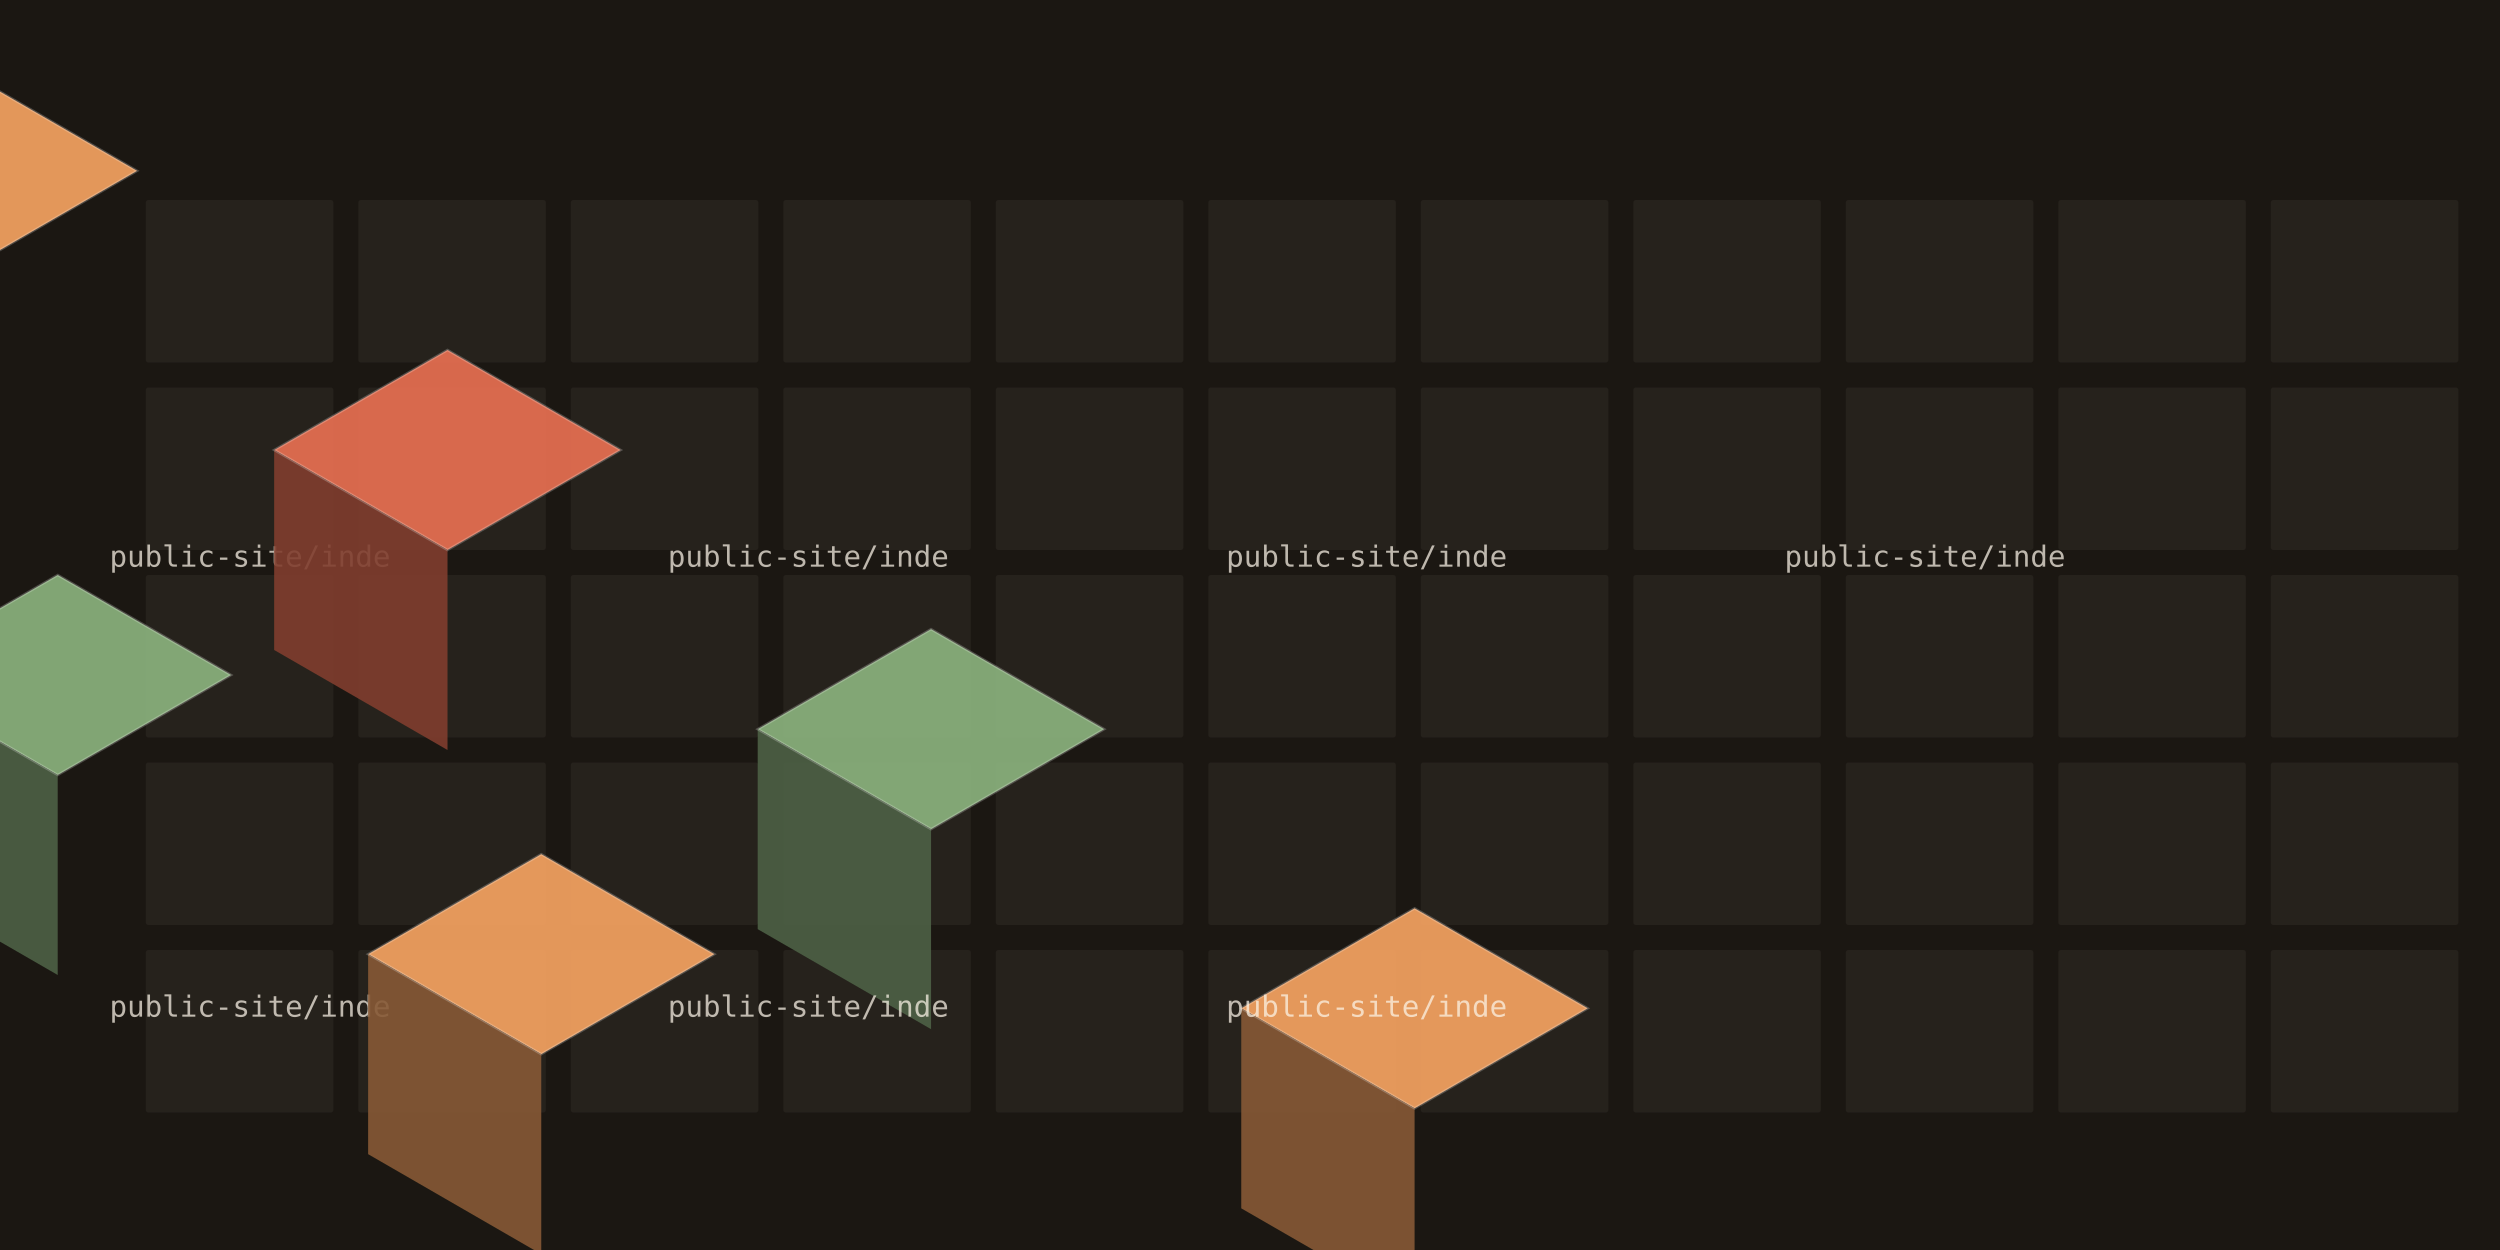
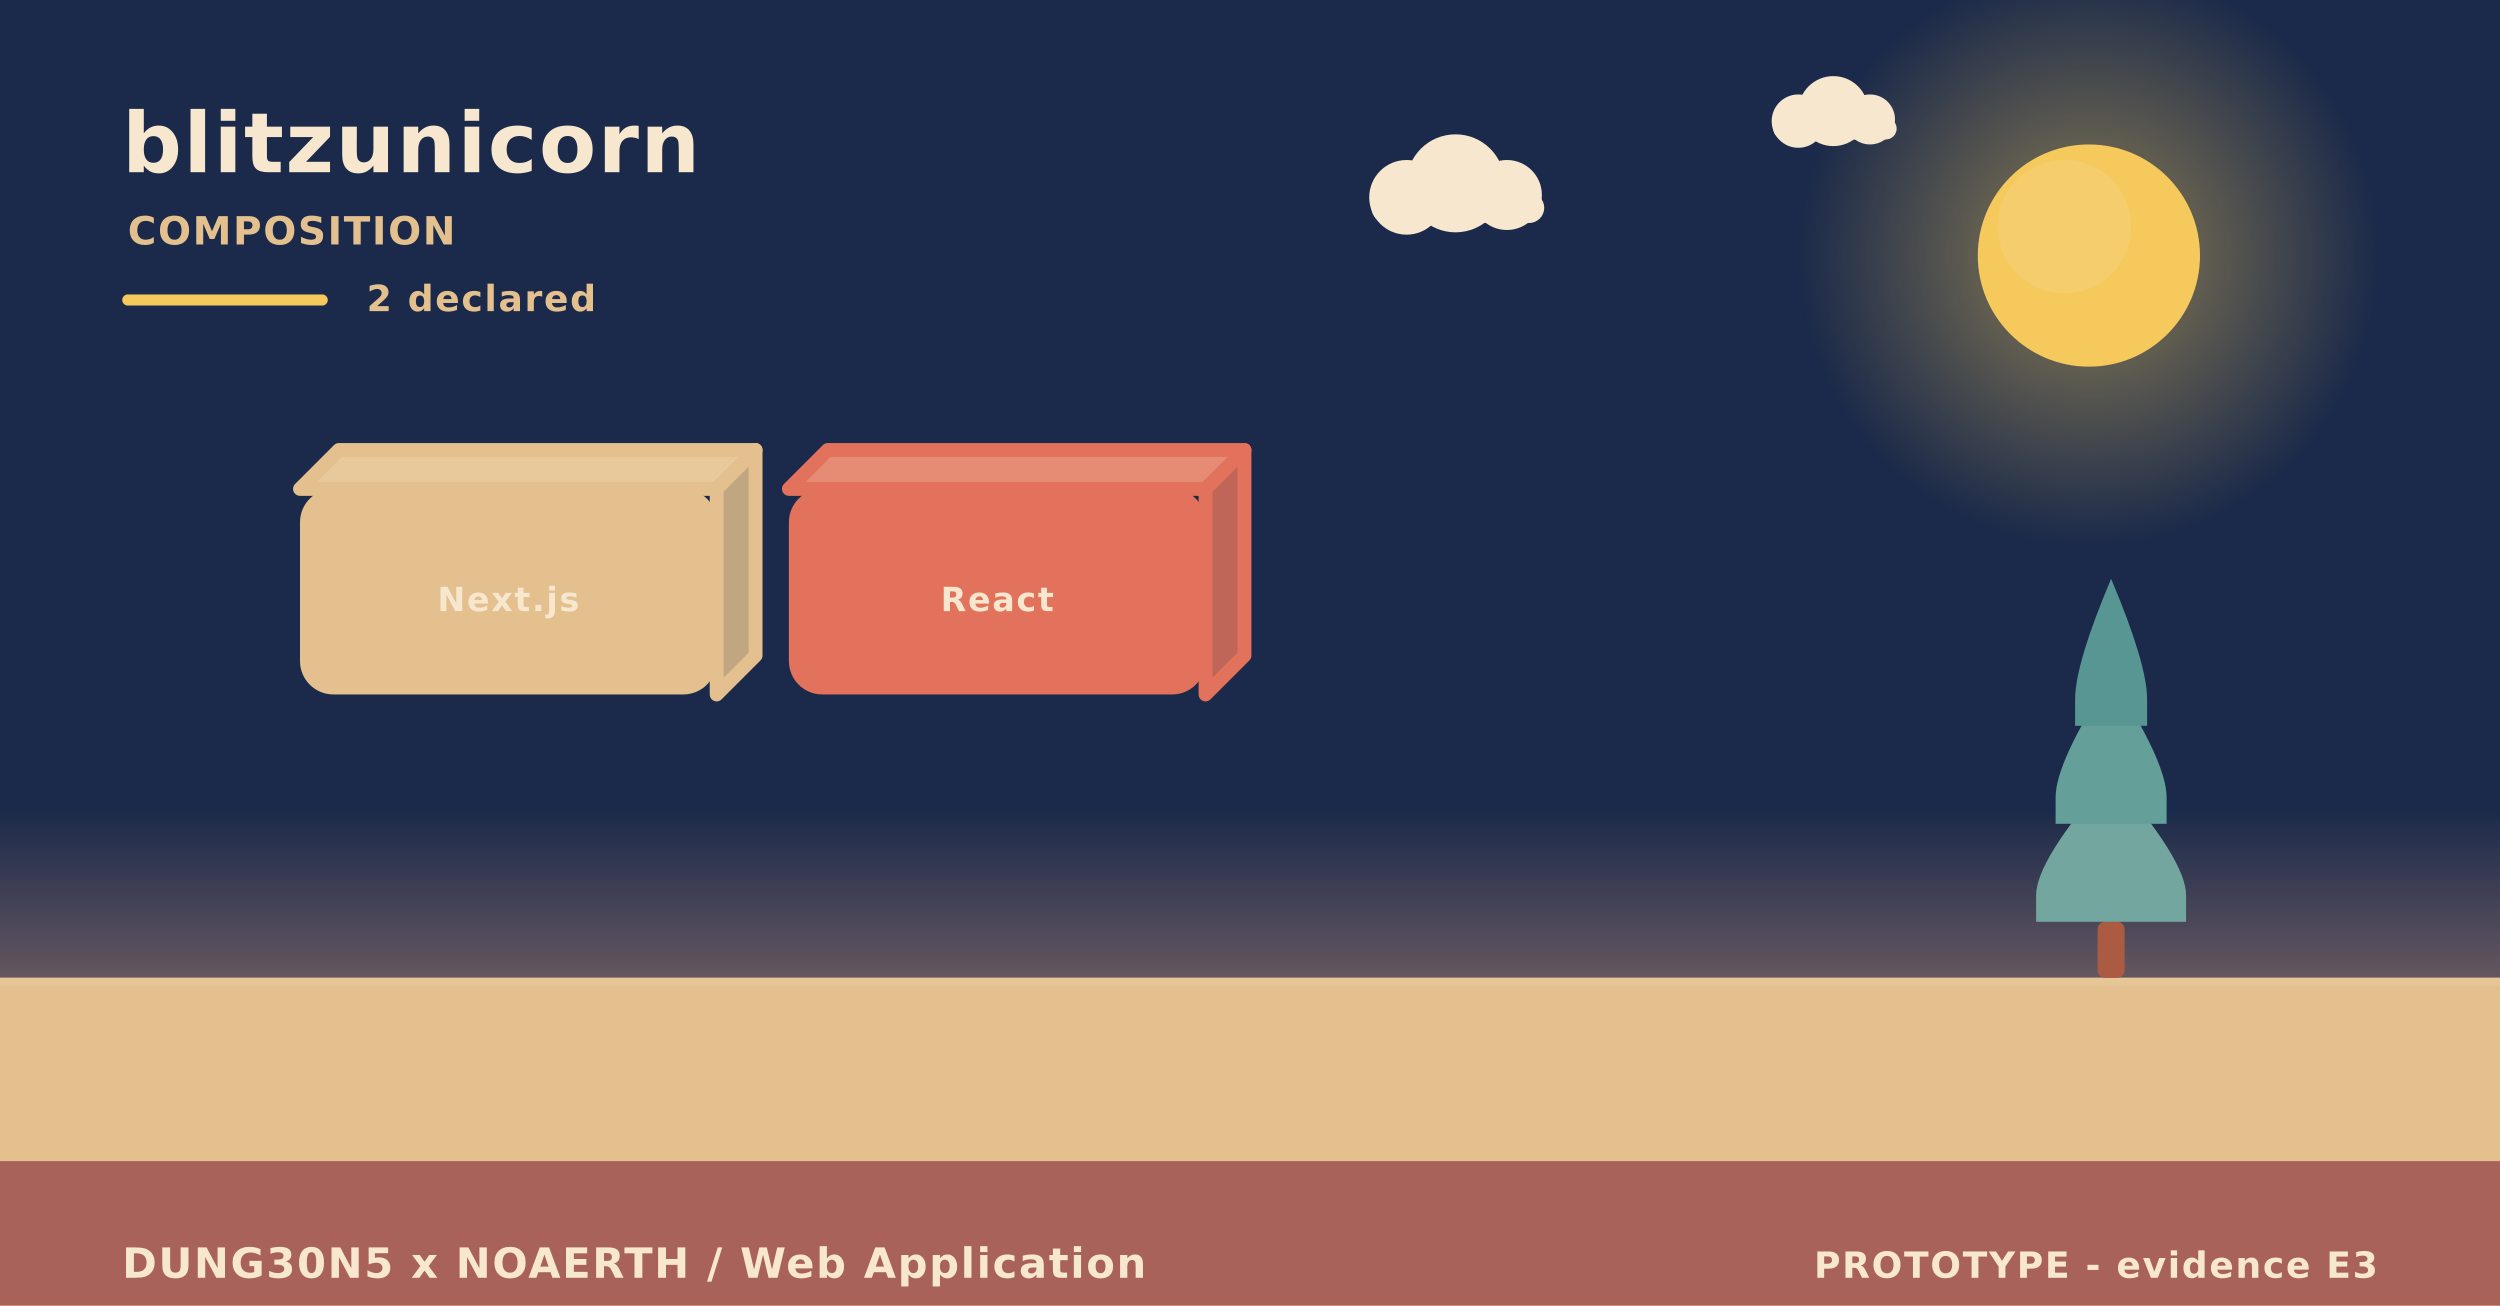
- <svg xmlns="http://www.w3.org/2000/svg" viewBox="0 0 1200 600" width="1200" height="600" role="img" aria-label="blitzunicorn component map">
-   <rect width="1200" height="600" fill="#1b1712" />
-   <defs>
-     <linearGradient id="gc" x1="0" y1="0" x2="1" y2="1">
-       <stop offset="0%" stop-color="#f4a261" />
-       <stop offset="100%" stop-color="#e76f51" />
-     </linearGradient>
-   </defs>
-   <rect x="70.00" y="96.00" width="90.00" height="78.00" rx="1.20" fill="#fdf6e9" opacity="0.05" />
-   <rect x="172.00" y="96.00" width="90.00" height="78.00" rx="1.20" fill="#fdf6e9" opacity="0.05" />
-   <rect x="274.00" y="96.00" width="90.00" height="78.00" rx="1.20" fill="#fdf6e9" opacity="0.05" />
-   <rect x="376.00" y="96.00" width="90.00" height="78.00" rx="1.20" fill="#fdf6e9" opacity="0.05" />
-   <rect x="478.00" y="96.00" width="90.00" height="78.00" rx="1.20" fill="#fdf6e9" opacity="0.05" />
-   <rect x="580.00" y="96.00" width="90.00" height="78.00" rx="1.20" fill="#fdf6e9" opacity="0.05" />
-   <rect x="682.00" y="96.00" width="90.00" height="78.00" rx="1.20" fill="#fdf6e9" opacity="0.05" />
-   <rect x="784.00" y="96.00" width="90.00" height="78.00" rx="1.20" fill="#fdf6e9" opacity="0.05" />
-   <rect x="886.00" y="96.00" width="90.00" height="78.00" rx="1.20" fill="#fdf6e9" opacity="0.05" />
-   <rect x="988.00" y="96.00" width="90.00" height="78.00" rx="1.20" fill="#fdf6e9" opacity="0.05" />
-   <rect x="1090.00" y="96.00" width="90.00" height="78.00" rx="1.20" fill="#fdf6e9" opacity="0.05" />
-   <rect x="70.00" y="186.00" width="90.00" height="78.00" rx="1.20" fill="#fdf6e9" opacity="0.05" />
-   <rect x="172.00" y="186.00" width="90.00" height="78.00" rx="1.20" fill="#fdf6e9" opacity="0.05" />
-   <rect x="274.00" y="186.00" width="90.00" height="78.00" rx="1.20" fill="#fdf6e9" opacity="0.05" />
-   <rect x="376.00" y="186.00" width="90.00" height="78.00" rx="1.20" fill="#fdf6e9" opacity="0.05" />
-   <rect x="478.00" y="186.00" width="90.00" height="78.00" rx="1.20" fill="#fdf6e9" opacity="0.05" />
-   <rect x="580.00" y="186.00" width="90.00" height="78.00" rx="1.20" fill="#fdf6e9" opacity="0.05" />
-   <rect x="682.00" y="186.00" width="90.00" height="78.00" rx="1.20" fill="#fdf6e9" opacity="0.05" />
-   <rect x="784.00" y="186.00" width="90.00" height="78.00" rx="1.20" fill="#fdf6e9" opacity="0.05" />
-   <rect x="886.00" y="186.00" width="90.00" height="78.00" rx="1.20" fill="#fdf6e9" opacity="0.05" />
-   <rect x="988.00" y="186.00" width="90.00" height="78.00" rx="1.20" fill="#fdf6e9" opacity="0.05" />
-   <rect x="1090.00" y="186.00" width="90.00" height="78.00" rx="1.20" fill="#fdf6e9" opacity="0.05" />
-   <rect x="70.00" y="276.00" width="90.00" height="78.00" rx="1.20" fill="#fdf6e9" opacity="0.05" />
-   <rect x="172.00" y="276.00" width="90.00" height="78.00" rx="1.20" fill="#fdf6e9" opacity="0.05" />
-   <rect x="274.00" y="276.00" width="90.00" height="78.00" rx="1.20" fill="#fdf6e9" opacity="0.05" />
-   <rect x="376.00" y="276.00" width="90.00" height="78.00" rx="1.20" fill="#fdf6e9" opacity="0.05" />
-   <rect x="478.00" y="276.00" width="90.00" height="78.00" rx="1.20" fill="#fdf6e9" opacity="0.05" />
-   <rect x="580.00" y="276.00" width="90.00" height="78.00" rx="1.20" fill="#fdf6e9" opacity="0.05" />
-   <rect x="682.00" y="276.00" width="90.00" height="78.00" rx="1.20" fill="#fdf6e9" opacity="0.05" />
-   <rect x="784.00" y="276.00" width="90.00" height="78.00" rx="1.20" fill="#fdf6e9" opacity="0.05" />
-   <rect x="886.00" y="276.00" width="90.00" height="78.00" rx="1.20" fill="#fdf6e9" opacity="0.05" />
-   <rect x="988.00" y="276.00" width="90.00" height="78.00" rx="1.20" fill="#fdf6e9" opacity="0.05" />
-   <rect x="1090.00" y="276.00" width="90.00" height="78.00" rx="1.20" fill="#fdf6e9" opacity="0.05" />
-   <rect x="70.00" y="366.00" width="90.00" height="78.00" rx="1.20" fill="#fdf6e9" opacity="0.05" />
-   <rect x="172.00" y="366.00" width="90.00" height="78.00" rx="1.20" fill="#fdf6e9" opacity="0.05" />
-   <rect x="274.00" y="366.00" width="90.00" height="78.00" rx="1.20" fill="#fdf6e9" opacity="0.05" />
-   <rect x="376.00" y="366.00" width="90.00" height="78.00" rx="1.20" fill="#fdf6e9" opacity="0.05" />
-   <rect x="478.00" y="366.00" width="90.00" height="78.00" rx="1.20" fill="#fdf6e9" opacity="0.05" />
-   <rect x="580.00" y="366.00" width="90.00" height="78.00" rx="1.20" fill="#fdf6e9" opacity="0.05" />
-   <rect x="682.00" y="366.00" width="90.00" height="78.00" rx="1.20" fill="#fdf6e9" opacity="0.05" />
-   <rect x="784.00" y="366.00" width="90.00" height="78.00" rx="1.20" fill="#fdf6e9" opacity="0.05" />
-   <rect x="886.00" y="366.00" width="90.00" height="78.00" rx="1.20" fill="#fdf6e9" opacity="0.05" />
-   <rect x="988.00" y="366.00" width="90.00" height="78.00" rx="1.20" fill="#fdf6e9" opacity="0.05" />
-   <rect x="1090.00" y="366.00" width="90.00" height="78.00" rx="1.20" fill="#fdf6e9" opacity="0.05" />
-   <rect x="70.00" y="456.00" width="90.00" height="78.00" rx="1.20" fill="#fdf6e9" opacity="0.05" />
-   <rect x="172.00" y="456.00" width="90.00" height="78.00" rx="1.20" fill="#fdf6e9" opacity="0.05" />
-   <rect x="274.00" y="456.00" width="90.00" height="78.00" rx="1.20" fill="#fdf6e9" opacity="0.05" />
-   <rect x="376.00" y="456.00" width="90.00" height="78.00" rx="1.20" fill="#fdf6e9" opacity="0.05" />
-   <rect x="478.00" y="456.00" width="90.00" height="78.00" rx="1.20" fill="#fdf6e9" opacity="0.05" />
-   <rect x="580.00" y="456.00" width="90.00" height="78.00" rx="1.20" fill="#fdf6e9" opacity="0.05" />
-   <rect x="682.00" y="456.00" width="90.00" height="78.00" rx="1.20" fill="#fdf6e9" opacity="0.05" />
-   <rect x="784.00" y="456.00" width="90.00" height="78.00" rx="1.20" fill="#fdf6e9" opacity="0.05" />
-   <rect x="886.00" y="456.00" width="90.00" height="78.00" rx="1.20" fill="#fdf6e9" opacity="0.05" />
-   <rect x="988.00" y="456.00" width="90.00" height="78.00" rx="1.20" fill="#fdf6e9" opacity="0.05" />
-   <rect x="1090.00" y="456.00" width="90.00" height="78.00" rx="1.20" fill="#fdf6e9" opacity="0.05" />
-   <g transform="rotate(0 120 140)">
-     <polygon points="-17.3,34.0 65.8,82.0 -17.3,130.0 -100.5,82.0" fill="#f4a261" opacity="0.92" />
-     <polygon points="-100.5,82.0 -17.3,130.0 -17.3,226.0 -100.5,178.0" fill="#865935" opacity="0.9" />
-     <polygon points="-17.3,34.0 65.8,82.0 -17.3,130.0 -100.5,82.0" fill="none" stroke="rgba(255,255,255,0.220)" stroke-width="1.2" />
+ <svg xmlns="http://www.w3.org/2000/svg" width="900" height="470" viewBox="0 0 900 470" role="img" aria-label="blitzunicorn - how it is composed">
+   <linearGradient id="skyc" x1="0" y1="0" x2="0" y2="1">
+     <stop offset="0" stop-color="#1b2a4a" />
+     <stop offset="0.62" stop-color="#1b2a4a" />
+     <stop offset="1" stop-color="#f3ad8a" />
+   </linearGradient>
+   <rect width="900" height="470" fill="url(#skyc)" />
+   <radialGradient id="sunc">
+     <stop offset="0.35" stop-color="#f5c95c" stop-opacity="0.34" />
+     <stop offset="1" stop-color="#f5c95c" stop-opacity="0" />
+   </radialGradient>
+   <circle cx="752" cy="92" r="104" fill="url(#sunc)" />
+   <circle cx="752" cy="92" r="40" fill="#f5c95c" />
+   <circle cx="743.2" cy="81.6" r="24" fill="#f5d27e" opacity="0.5" />
+   <g>
+     <circle cx="524" cy="66" r="17.64" fill="#f6e7ce" />
+     <circle cx="506.36" cy="71.04" r="13.44" fill="#f6e7ce" />
+     <circle cx="542.48" cy="70.2" r="12.6" fill="#f6e7ce" />
+     <rect x="493.76" y="69.36" width="62.16" height="10.92" rx="5.46" fill="#f6e7ce" />
  </g>
-   <text x="120" y="272" font-family="ui-monospace,Menlo,monospace" font-size="14" fill="rgba(253,246,233,0.720)" text-anchor="middle">public-site/inde</text>
-   <g transform="rotate(0 388 140)">
-     <polygon points="214.8,168.0 297.9,216.0 214.8,264.0 131.6,216.0" fill="#e76f51" opacity="0.92" />
-     <polygon points="131.6,216.0 214.8,264.0 214.8,360.0 131.6,312.0" fill="#7f3d2d" opacity="0.9" />
-     <polygon points="214.8,168.0 297.9,216.0 214.8,264.0 131.6,216.0" fill="none" stroke="rgba(255,255,255,0.220)" stroke-width="1.2" />
+   <g>
+     <circle cx="660" cy="40" r="12.6" fill="#f6e7ce" />
+     <circle cx="647.4" cy="43.6" r="9.6" fill="#f6e7ce" />
+     <circle cx="673.2" cy="43" r="9" fill="#f6e7ce" />
+     <rect x="638.4" y="42.4" width="44.4" height="7.8" rx="3.9" fill="#f6e7ce" />
  </g>
-   <text x="388" y="272" font-family="ui-monospace,Menlo,monospace" font-size="14" fill="rgba(253,246,233,0.720)" text-anchor="middle">public-site/inde</text>
-   <g transform="rotate(0 656 140)">
-     <polygon points="446.9,302.0 530.0,350.0 446.9,398.0 363.7,350.0" fill="#8ab17d" opacity="0.92" />
-     <polygon points="363.7,350.0 446.9,398.0 446.9,494.0 363.7,446.0" fill="#4c6145" opacity="0.9" />
-     <polygon points="446.9,302.0 530.0,350.0 446.9,398.0 363.7,350.0" fill="none" stroke="rgba(255,255,255,0.220)" stroke-width="1.2" />
-   </g>
-   <text x="656" y="272" font-family="ui-monospace,Menlo,monospace" font-size="14" fill="rgba(253,246,233,0.720)" text-anchor="middle">public-site/inde</text>
-   <g transform="rotate(0 924 140)">
-     <polygon points="679.0,436.0 762.1,484.0 679.0,532.0 595.8,484.0" fill="#f4a261" opacity="0.92" />
-     <polygon points="595.8,484.0 679.0,532.0 679.0,628.0 595.8,580.0" fill="#865935" opacity="0.9" />
-     <polygon points="679.0,436.0 762.1,484.0 679.0,532.0 595.8,484.0" fill="none" stroke="rgba(255,255,255,0.220)" stroke-width="1.2" />
-   </g>
-   <text x="924" y="272" font-family="ui-monospace,Menlo,monospace" font-size="14" fill="rgba(253,246,233,0.720)" text-anchor="middle">public-site/inde</text>
-   <g transform="rotate(0 120 356)">
-     <polygon points="-204.4,142.0 -121.2,190.0 -204.4,238.0 -287.5,190.0" fill="#e76f51" opacity="0.92" />
-     <polygon points="-287.5,190.0 -204.4,238.0 -204.4,334.0 -287.5,286.0" fill="#7f3d2d" opacity="0.9" />
-     <polygon points="-204.4,142.0 -121.2,190.0 -204.4,238.0 -287.5,190.0" fill="none" stroke="rgba(255,255,255,0.220)" stroke-width="1.2" />
-   </g>
-   <text x="120" y="488" font-family="ui-monospace,Menlo,monospace" font-size="14" fill="rgba(253,246,233,0.720)" text-anchor="middle">public-site/inde</text>
-   <g transform="rotate(0 388 356)">
-     <polygon points="27.7,276.0 110.9,324.0 27.7,372.0 -55.4,324.0" fill="#8ab17d" opacity="0.92" />
-     <polygon points="-55.4,324.0 27.7,372.0 27.7,468.0 -55.4,420.0" fill="#4c6145" opacity="0.9" />
-     <polygon points="27.7,276.0 110.9,324.0 27.7,372.0 -55.4,324.0" fill="none" stroke="rgba(255,255,255,0.220)" stroke-width="1.2" />
-   </g>
-   <text x="388" y="488" font-family="ui-monospace,Menlo,monospace" font-size="14" fill="rgba(253,246,233,0.720)" text-anchor="middle">public-site/inde</text>
-   <g transform="rotate(0 656 356)">
-     <polygon points="259.8,410.0 342.9,458.0 259.8,506.0 176.7,458.0" fill="#f4a261" opacity="0.92" />
-     <polygon points="176.7,458.0 259.8,506.0 259.8,602.0 176.7,554.0" fill="#865935" opacity="0.9" />
-     <polygon points="259.8,410.0 342.9,458.0 259.8,506.0 176.7,458.0" fill="none" stroke="rgba(255,255,255,0.220)" stroke-width="1.2" />
-   </g>
-   <text x="656" y="488" font-family="ui-monospace,Menlo,monospace" font-size="14" fill="rgba(253,246,233,0.720)" text-anchor="middle">public-site/inde</text>
+   <rect x="0" y="352" width="900" height="118" fill="#e3c08d" />
+   <rect x="0" y="352" width="900" height="3" fill="#e6c596" />
+   <text x="44" y="62" font-family="Verdana,DejaVu Sans,sans-serif" font-size="30" font-weight="700" letter-spacing="0.6" fill="#f6e7ce" text-anchor="start">blitzunicorn</text>
+   <text x="46" y="88" font-family="Verdana,DejaVu Sans,sans-serif" font-size="14" font-weight="700" letter-spacing="0.6" fill="#e3c08d" text-anchor="start">COMPOSITION</text>
+   <rect x="44" y="106" width="74" height="4" rx="2" fill="#f5c95c" />
+   <text x="132" y="112" font-family="Verdana,DejaVu Sans,sans-serif" font-size="13" font-weight="700" letter-spacing="0.6" fill="#e3c08d" text-anchor="start">2 declared</text>
+   <path d="M108,176 L258,176 L272,162 L122,162 Z" fill="#e7c99b" stroke="#e3c08d" stroke-width="5" stroke-linejoin="round" />
+   <path d="M258,176 L272,162 L272,236 L258,250 Z" fill="#c1a682" stroke="#e3c08d" stroke-width="5" stroke-linejoin="round" />
+   <rect x="108" y="176" width="150" height="74" rx="12" fill="#e3c08d" />
+   <text x="183" y="220" font-family="Verdana,DejaVu Sans,sans-serif" font-size="12" font-weight="700" letter-spacing="0.6" fill="#f6e7ce" text-anchor="middle">Next.js</text>
+   <path d="M284,176 L434,176 L448,162 L298,162 Z" fill="#e68c74" stroke="#e2725b" stroke-width="5" stroke-linejoin="round" />
+   <path d="M434,176 L448,162 L448,236 L434,250 Z" fill="#c06658" stroke="#e2725b" stroke-width="5" stroke-linejoin="round" />
+   <rect x="284" y="176" width="150" height="74" rx="12" fill="#e2725b" />
+   <text x="359" y="220" font-family="Verdana,DejaVu Sans,sans-serif" font-size="12" font-weight="700" letter-spacing="0.6" fill="#f6e7ce" text-anchor="middle">React</text>
+   <rect x="755.14" y="331.84" width="9.72" height="20.16" rx="2.7" fill="#ac5b43" />
+   <path d="M760,278.92 Q733,309.61 733,322.31 Q733,331.84 733,331.84 L787,331.84 Q787,331.84 787,322.31 Q787,309.61 760,278.92 Z" fill="#74a6a0" />
+   <path d="M760,243.64 Q740.02,274.33 740.02,287.03 Q740.02,296.56 740.02,296.56 L779.98,296.56 Q779.98,296.56 779.98,287.03 Q779.98,274.33 760,243.64 Z" fill="#649f9a" />
+   <path d="M760,208.36 Q747.04,239.05 747.04,251.75 Q747.04,261.28 747.04,261.28 L772.96,261.28 Q772.96,261.28 772.96,251.75 Q772.96,239.05 760,208.36 Z" fill="#589694" />
+   <rect x="0" y="418" width="900" height="52" rx="0" fill="#a65c56" opacity="0.94" />
+   <text x="44" y="460" font-family="Verdana,DejaVu Sans,sans-serif" font-size="15" font-weight="700" letter-spacing="0.6" fill="#f6e7ce" text-anchor="start">DUNG30N5 x NOAERTH  /  Web Application</text>
+   <text x="856" y="460" font-family="Verdana,DejaVu Sans,sans-serif" font-size="13" font-weight="700" letter-spacing="0.6" fill="#f6e7ce" text-anchor="end">PROTOTYPE  -  evidence E3</text>
</svg>
